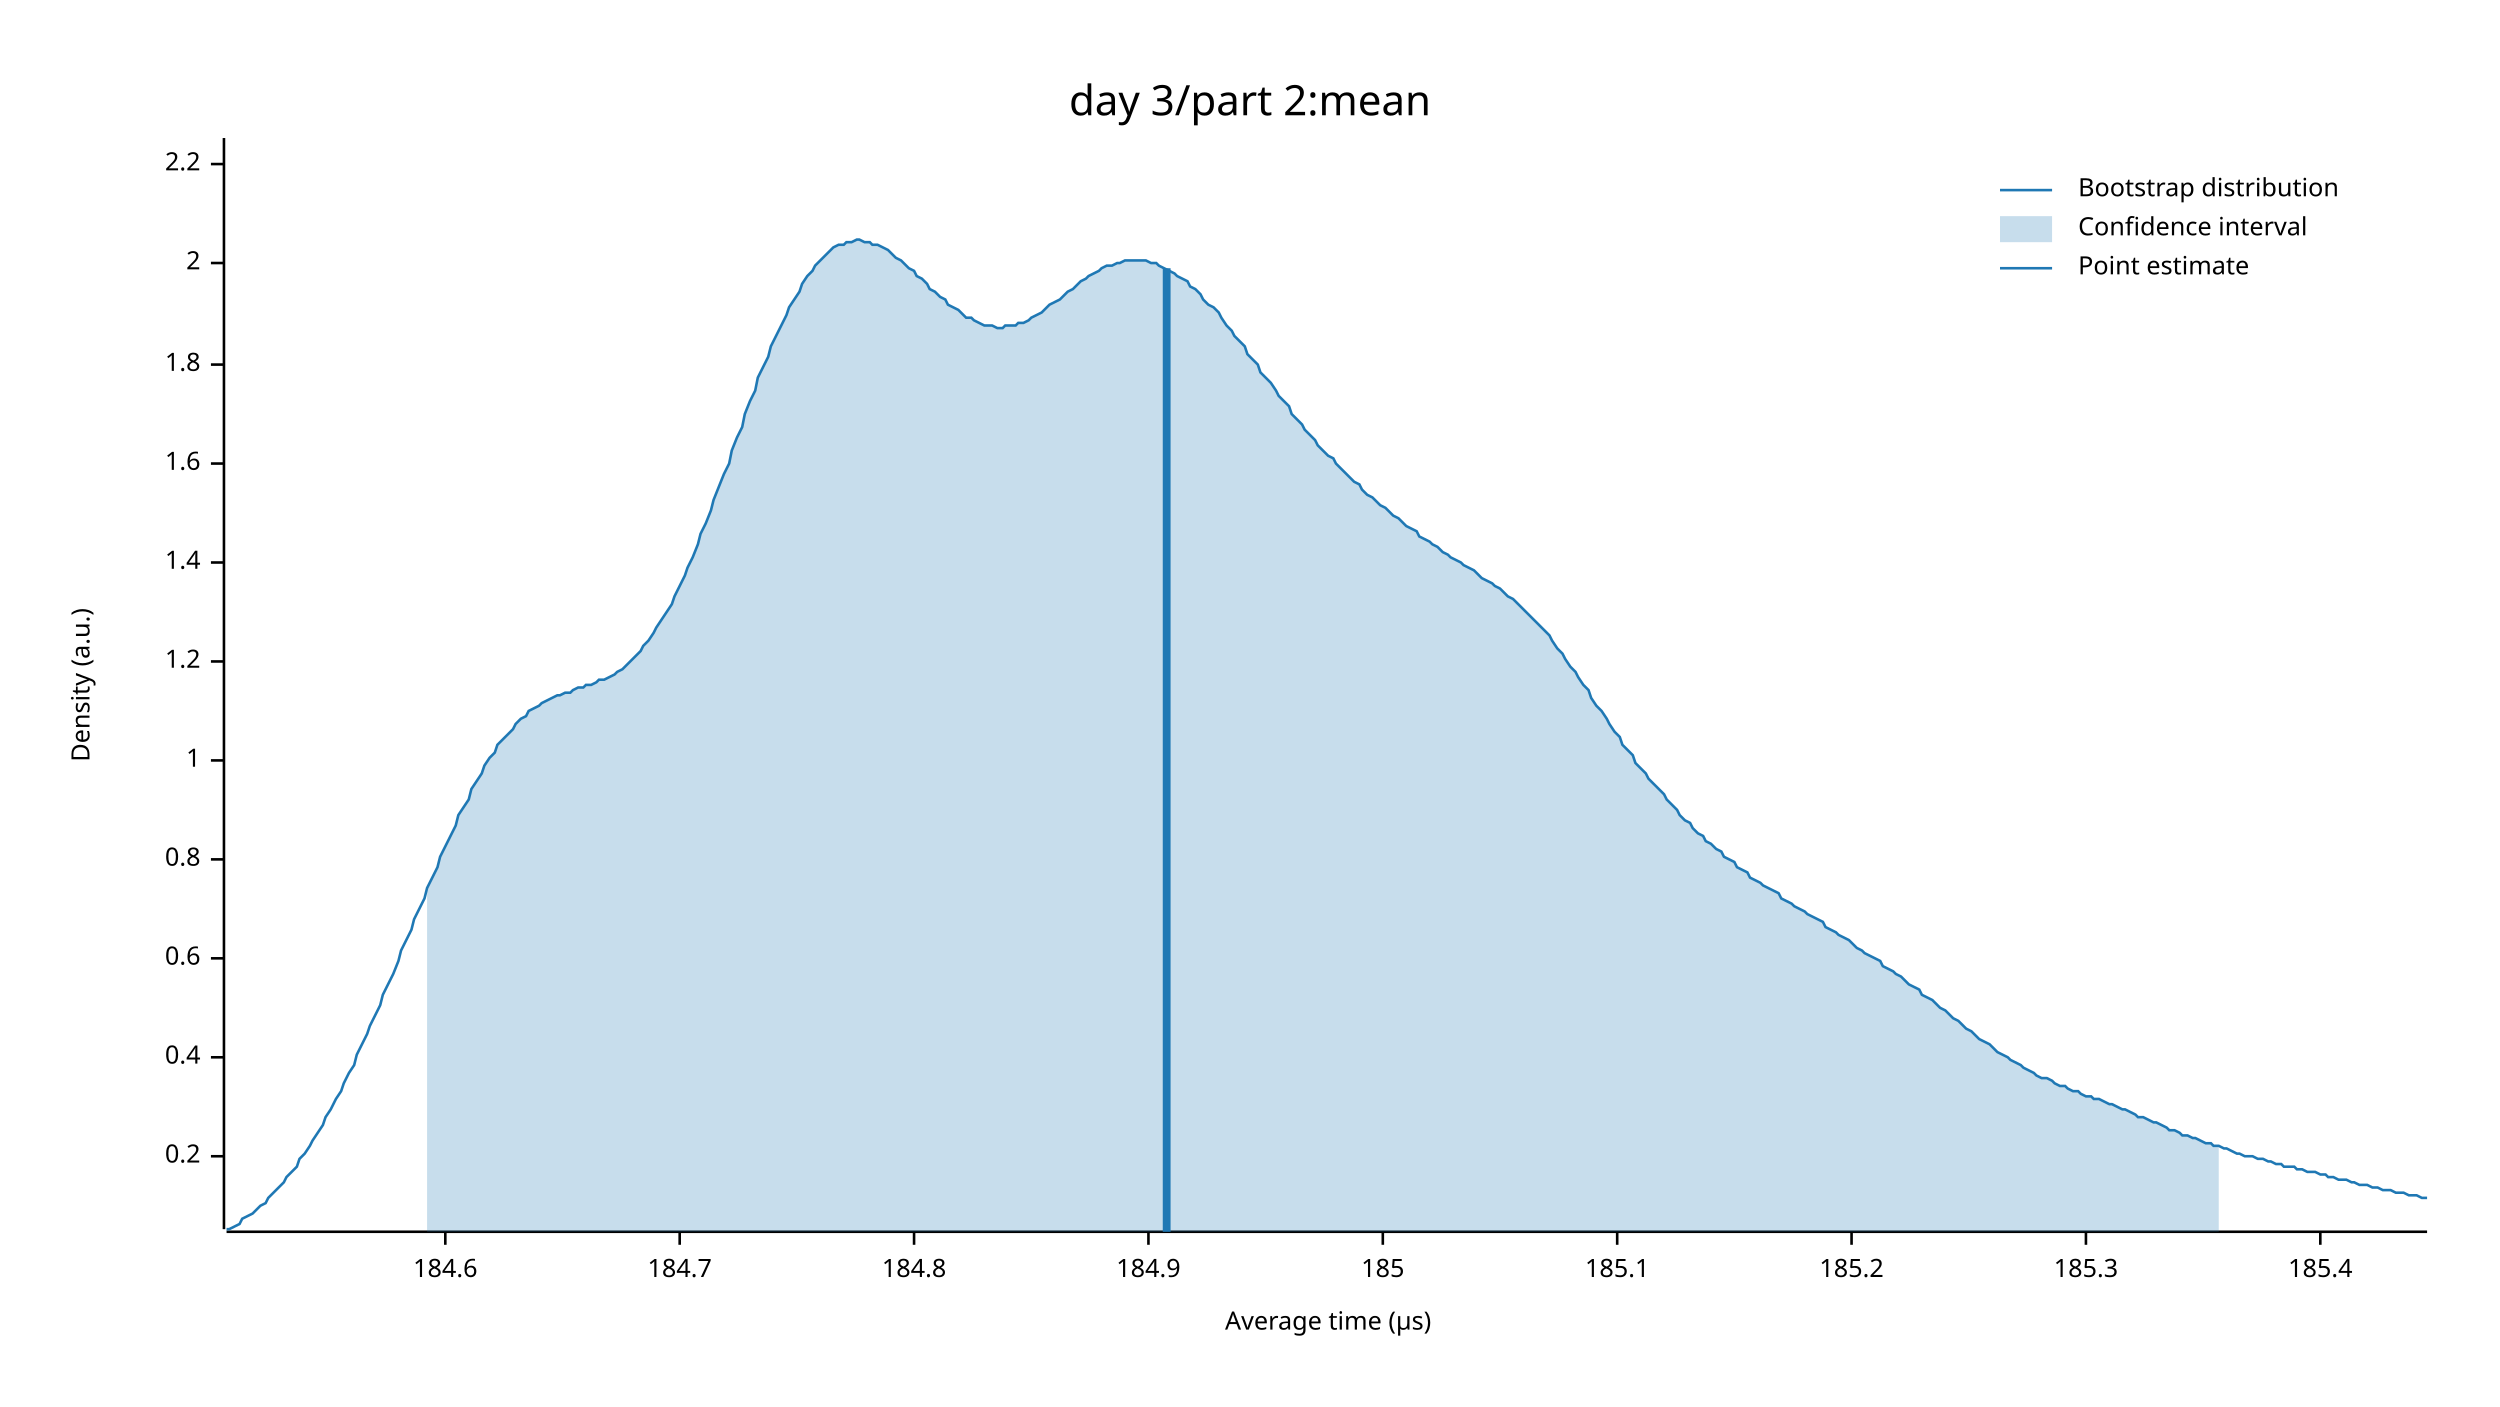
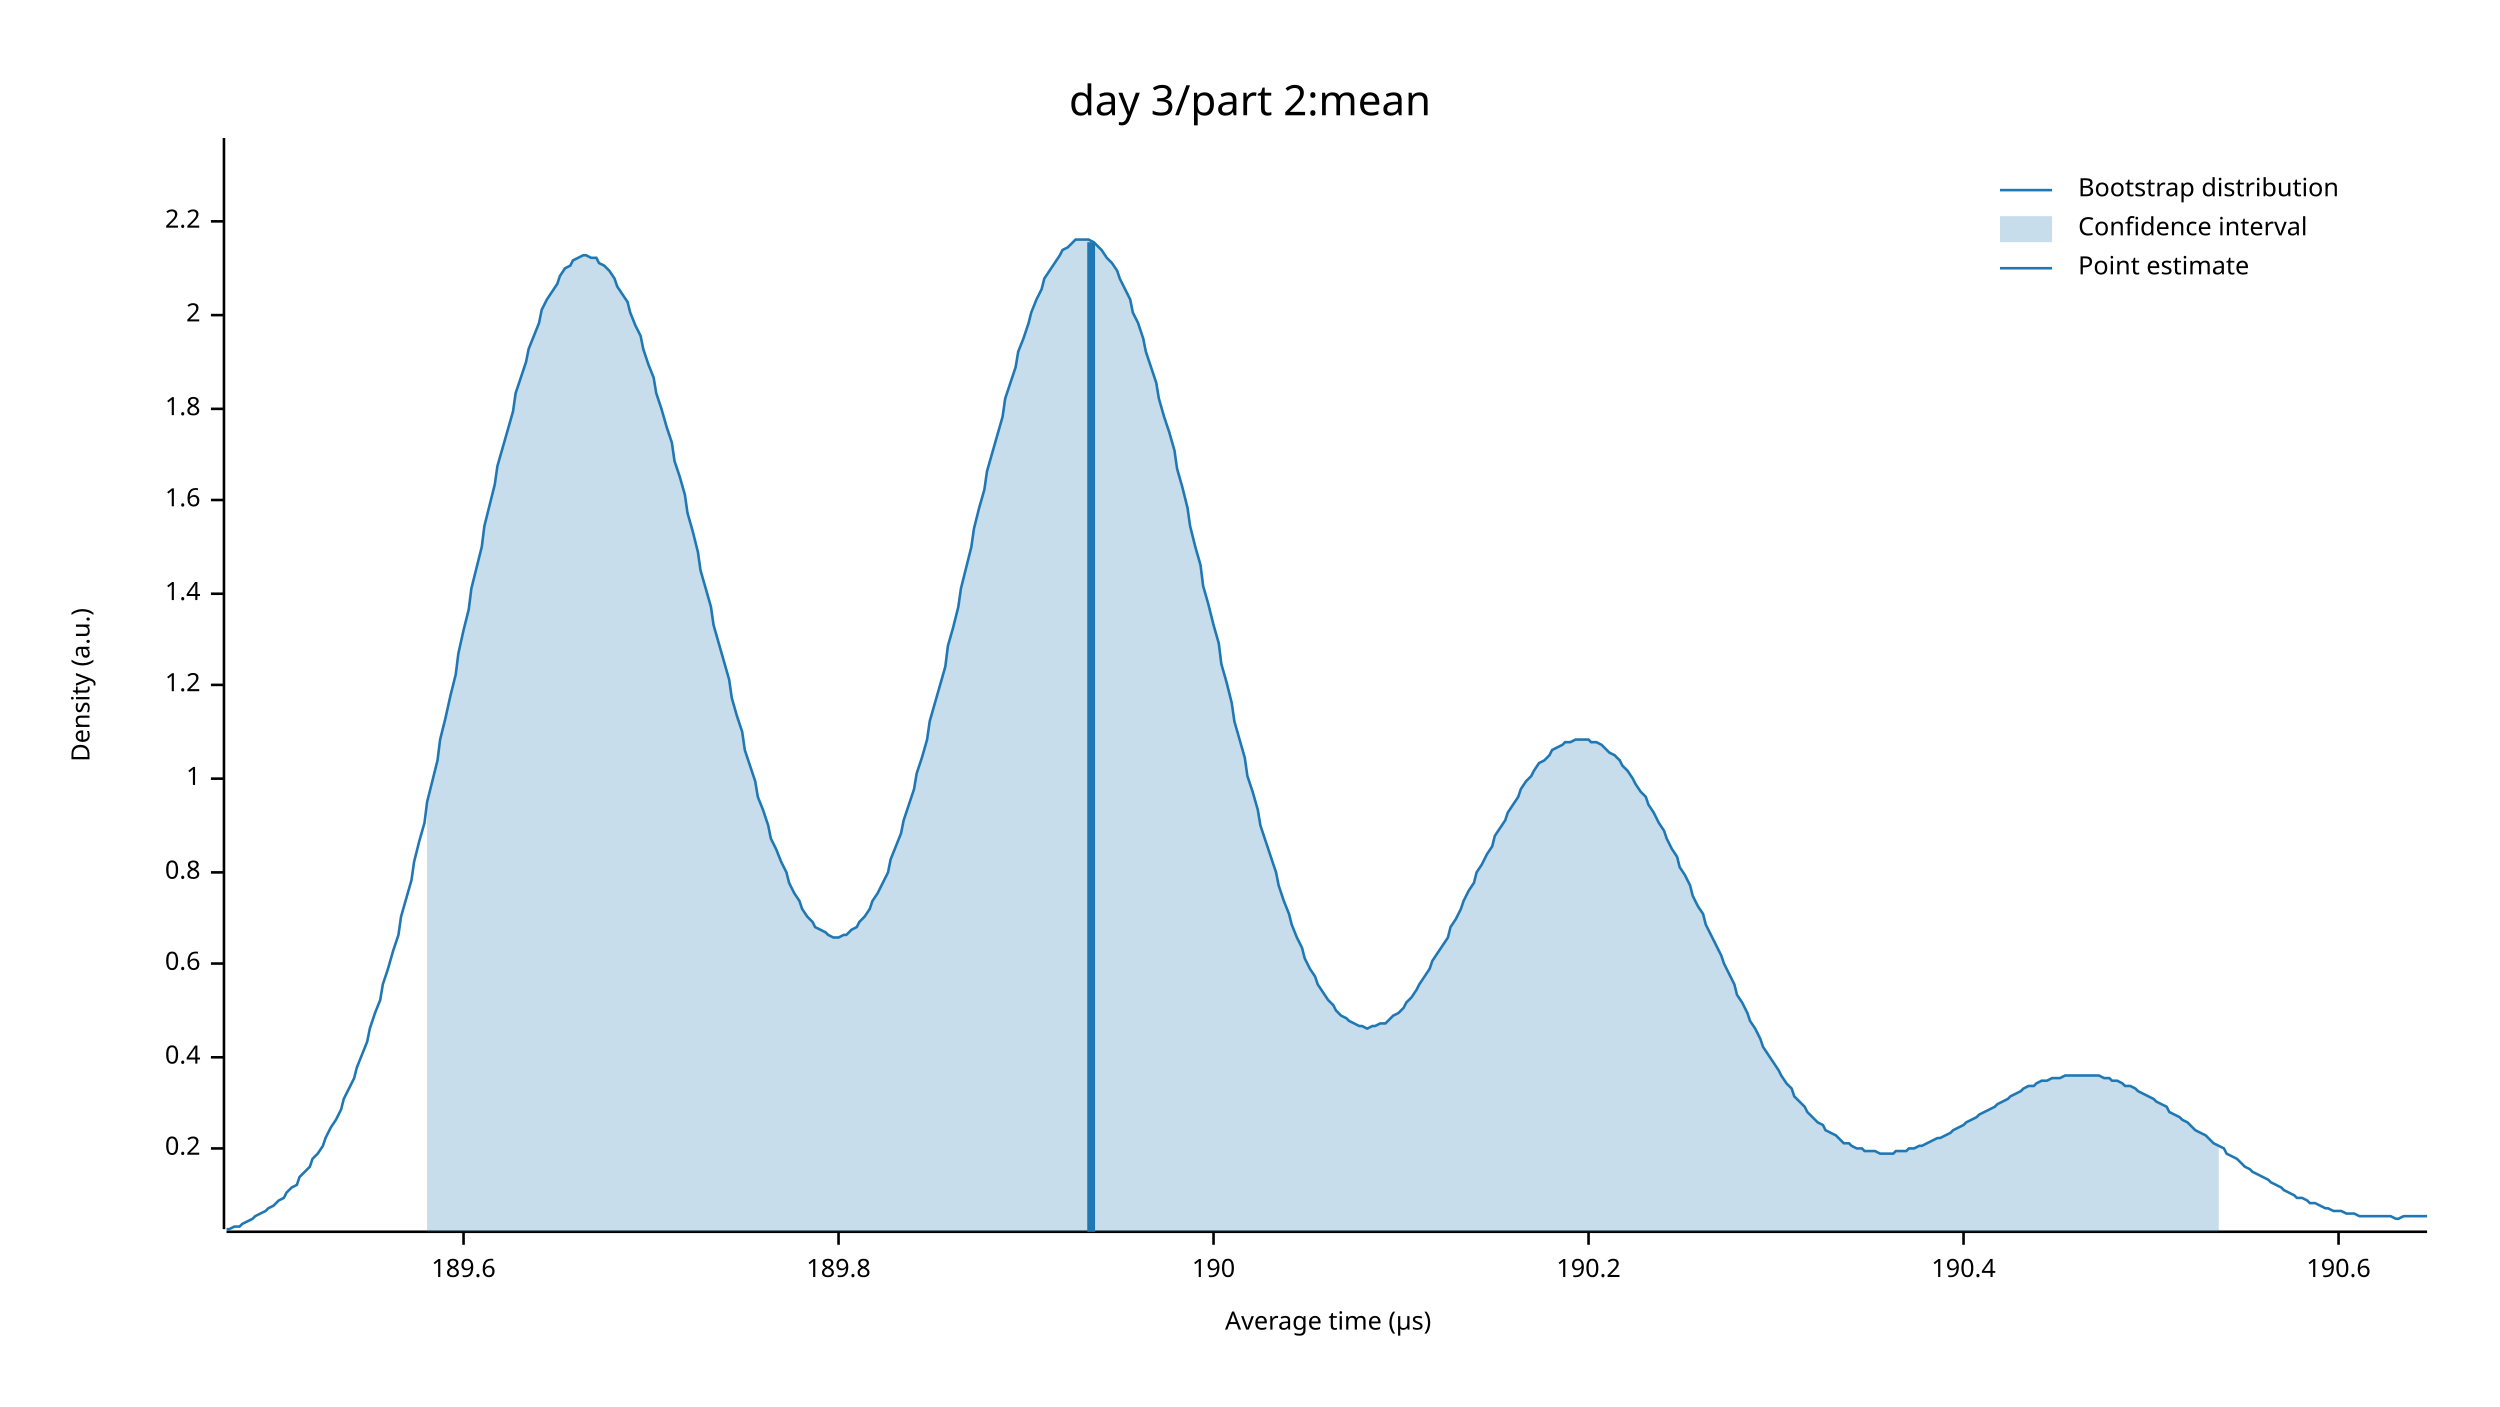
<svg xmlns="http://www.w3.org/2000/svg" width="960" height="540" viewBox="0 0 960 540">
  <text x="480" y="32" dy="0.76em" text-anchor="middle" font-family="sans-serif" font-size="16.129" opacity="1" fill="#000000">
day 3/part 2:mean
</text>
  <text x="27" y="263" dy="0.76em" text-anchor="middle" font-family="sans-serif" font-size="9.677" opacity="1" fill="#000000" transform="rotate(270, 27, 263)">
Density (a.u.)
</text>
  <text x="510" y="513" dy="-0.5ex" text-anchor="middle" font-family="sans-serif" font-size="9.677" opacity="1" fill="#000000">
Average time (µs)
</text>
  <polyline fill="none" opacity="1" stroke="#000000" stroke-width="1" points="86,53 86,472 " />
-   <text x="77" y="444" dy="0.5ex" text-anchor="end" font-family="sans-serif" font-size="9.677" opacity="1" fill="#000000">
+   <text x="77" y="441" dy="0.5ex" text-anchor="end" font-family="sans-serif" font-size="9.677" opacity="1" fill="#000000">
0.2
</text>
-   <polyline fill="none" opacity="1" stroke="#000000" stroke-width="1" points="81,444 86,444 " />
+   <polyline fill="none" opacity="1" stroke="#000000" stroke-width="1" points="81,441 86,441 " />
  <text x="77" y="406" dy="0.5ex" text-anchor="end" font-family="sans-serif" font-size="9.677" opacity="1" fill="#000000">
0.4
</text>
  <polyline fill="none" opacity="1" stroke="#000000" stroke-width="1" points="81,406 86,406 " />
-   <text x="77" y="368" dy="0.5ex" text-anchor="end" font-family="sans-serif" font-size="9.677" opacity="1" fill="#000000">
+   <text x="77" y="370" dy="0.5ex" text-anchor="end" font-family="sans-serif" font-size="9.677" opacity="1" fill="#000000">
0.6
</text>
-   <polyline fill="none" opacity="1" stroke="#000000" stroke-width="1" points="81,368 86,368 " />
-   <text x="77" y="330" dy="0.5ex" text-anchor="end" font-family="sans-serif" font-size="9.677" opacity="1" fill="#000000">
+   <polyline fill="none" opacity="1" stroke="#000000" stroke-width="1" points="81,370 86,370 " />
+   <text x="77" y="335" dy="0.5ex" text-anchor="end" font-family="sans-serif" font-size="9.677" opacity="1" fill="#000000">
0.8
</text>
-   <polyline fill="none" opacity="1" stroke="#000000" stroke-width="1" points="81,330 86,330 " />
-   <text x="77" y="292" dy="0.5ex" text-anchor="end" font-family="sans-serif" font-size="9.677" opacity="1" fill="#000000">
+   <polyline fill="none" opacity="1" stroke="#000000" stroke-width="1" points="81,335 86,335 " />
+   <text x="77" y="299" dy="0.5ex" text-anchor="end" font-family="sans-serif" font-size="9.677" opacity="1" fill="#000000">
1
</text>
-   <polyline fill="none" opacity="1" stroke="#000000" stroke-width="1" points="81,292 86,292 " />
-   <text x="77" y="254" dy="0.5ex" text-anchor="end" font-family="sans-serif" font-size="9.677" opacity="1" fill="#000000">
+   <polyline fill="none" opacity="1" stroke="#000000" stroke-width="1" points="81,299 86,299 " />
+   <text x="77" y="263" dy="0.5ex" text-anchor="end" font-family="sans-serif" font-size="9.677" opacity="1" fill="#000000">
1.2
</text>
-   <polyline fill="none" opacity="1" stroke="#000000" stroke-width="1" points="81,254 86,254 " />
-   <text x="77" y="216" dy="0.5ex" text-anchor="end" font-family="sans-serif" font-size="9.677" opacity="1" fill="#000000">
+   <polyline fill="none" opacity="1" stroke="#000000" stroke-width="1" points="81,263 86,263 " />
+   <text x="77" y="228" dy="0.5ex" text-anchor="end" font-family="sans-serif" font-size="9.677" opacity="1" fill="#000000">
1.4
</text>
-   <polyline fill="none" opacity="1" stroke="#000000" stroke-width="1" points="81,216 86,216 " />
-   <text x="77" y="178" dy="0.5ex" text-anchor="end" font-family="sans-serif" font-size="9.677" opacity="1" fill="#000000">
+   <polyline fill="none" opacity="1" stroke="#000000" stroke-width="1" points="81,228 86,228 " />
+   <text x="77" y="192" dy="0.5ex" text-anchor="end" font-family="sans-serif" font-size="9.677" opacity="1" fill="#000000">
1.6
</text>
-   <polyline fill="none" opacity="1" stroke="#000000" stroke-width="1" points="81,178 86,178 " />
-   <text x="77" y="140" dy="0.5ex" text-anchor="end" font-family="sans-serif" font-size="9.677" opacity="1" fill="#000000">
+   <polyline fill="none" opacity="1" stroke="#000000" stroke-width="1" points="81,192 86,192 " />
+   <text x="77" y="157" dy="0.5ex" text-anchor="end" font-family="sans-serif" font-size="9.677" opacity="1" fill="#000000">
1.8
</text>
-   <polyline fill="none" opacity="1" stroke="#000000" stroke-width="1" points="81,140 86,140 " />
-   <text x="77" y="101" dy="0.5ex" text-anchor="end" font-family="sans-serif" font-size="9.677" opacity="1" fill="#000000">
+   <polyline fill="none" opacity="1" stroke="#000000" stroke-width="1" points="81,157 86,157 " />
+   <text x="77" y="121" dy="0.5ex" text-anchor="end" font-family="sans-serif" font-size="9.677" opacity="1" fill="#000000">
2
</text>
-   <polyline fill="none" opacity="1" stroke="#000000" stroke-width="1" points="81,101 86,101 " />
-   <text x="77" y="63" dy="0.5ex" text-anchor="end" font-family="sans-serif" font-size="9.677" opacity="1" fill="#000000">
+   <polyline fill="none" opacity="1" stroke="#000000" stroke-width="1" points="81,121 86,121 " />
+   <text x="77" y="85" dy="0.5ex" text-anchor="end" font-family="sans-serif" font-size="9.677" opacity="1" fill="#000000">
2.2
</text>
-   <polyline fill="none" opacity="1" stroke="#000000" stroke-width="1" points="81,63 86,63 " />
+   <polyline fill="none" opacity="1" stroke="#000000" stroke-width="1" points="81,85 86,85 " />
  <polyline fill="none" opacity="1" stroke="#000000" stroke-width="1" points="87,473 932,473 " />
-   <text x="171" y="483" dy="0.76em" text-anchor="middle" font-family="sans-serif" font-size="9.677" opacity="1" fill="#000000">
- 184.6
+   <text x="178" y="483" dy="0.76em" text-anchor="middle" font-family="sans-serif" font-size="9.677" opacity="1" fill="#000000">
+ 189.6
</text>
-   <polyline fill="none" opacity="1" stroke="#000000" stroke-width="1" points="171,473 171,478 " />
-   <text x="261" y="483" dy="0.76em" text-anchor="middle" font-family="sans-serif" font-size="9.677" opacity="1" fill="#000000">
- 184.7
+   <polyline fill="none" opacity="1" stroke="#000000" stroke-width="1" points="178,473 178,478 " />
+   <text x="322" y="483" dy="0.76em" text-anchor="middle" font-family="sans-serif" font-size="9.677" opacity="1" fill="#000000">
+ 189.8
</text>
-   <polyline fill="none" opacity="1" stroke="#000000" stroke-width="1" points="261,473 261,478 " />
-   <text x="351" y="483" dy="0.76em" text-anchor="middle" font-family="sans-serif" font-size="9.677" opacity="1" fill="#000000">
- 184.8
+   <polyline fill="none" opacity="1" stroke="#000000" stroke-width="1" points="322,473 322,478 " />
+   <text x="466" y="483" dy="0.76em" text-anchor="middle" font-family="sans-serif" font-size="9.677" opacity="1" fill="#000000">
+ 190
</text>
-   <polyline fill="none" opacity="1" stroke="#000000" stroke-width="1" points="351,473 351,478 " />
-   <text x="441" y="483" dy="0.76em" text-anchor="middle" font-family="sans-serif" font-size="9.677" opacity="1" fill="#000000">
- 184.9
+   <polyline fill="none" opacity="1" stroke="#000000" stroke-width="1" points="466,473 466,478 " />
+   <text x="610" y="483" dy="0.76em" text-anchor="middle" font-family="sans-serif" font-size="9.677" opacity="1" fill="#000000">
+ 190.2
</text>
-   <polyline fill="none" opacity="1" stroke="#000000" stroke-width="1" points="441,473 441,478 " />
-   <text x="531" y="483" dy="0.76em" text-anchor="middle" font-family="sans-serif" font-size="9.677" opacity="1" fill="#000000">
- 185
+   <polyline fill="none" opacity="1" stroke="#000000" stroke-width="1" points="610,473 610,478 " />
+   <text x="754" y="483" dy="0.76em" text-anchor="middle" font-family="sans-serif" font-size="9.677" opacity="1" fill="#000000">
+ 190.4
</text>
-   <polyline fill="none" opacity="1" stroke="#000000" stroke-width="1" points="531,473 531,478 " />
-   <text x="621" y="483" dy="0.76em" text-anchor="middle" font-family="sans-serif" font-size="9.677" opacity="1" fill="#000000">
- 185.1
+   <polyline fill="none" opacity="1" stroke="#000000" stroke-width="1" points="754,473 754,478 " />
+   <text x="898" y="483" dy="0.76em" text-anchor="middle" font-family="sans-serif" font-size="9.677" opacity="1" fill="#000000">
+ 190.6
</text>
-   <polyline fill="none" opacity="1" stroke="#000000" stroke-width="1" points="621,473 621,478 " />
-   <text x="711" y="483" dy="0.76em" text-anchor="middle" font-family="sans-serif" font-size="9.677" opacity="1" fill="#000000">
- 185.2
- </text>
-   <polyline fill="none" opacity="1" stroke="#000000" stroke-width="1" points="711,473 711,478 " />
-   <text x="801" y="483" dy="0.76em" text-anchor="middle" font-family="sans-serif" font-size="9.677" opacity="1" fill="#000000">
- 185.3
- </text>
-   <polyline fill="none" opacity="1" stroke="#000000" stroke-width="1" points="801,473 801,478 " />
-   <text x="891" y="483" dy="0.76em" text-anchor="middle" font-family="sans-serif" font-size="9.677" opacity="1" fill="#000000">
- 185.4
- </text>
-   <polyline fill="none" opacity="1" stroke="#000000" stroke-width="1" points="891,473 891,478 " />
-   <polyline fill="none" opacity="1" stroke="#1F78B4" stroke-width="1" points="87,472 88,472 90,471 92,470 93,468 95,467 97,466 98,465 100,463 102,462 103,460 105,458 107,456 109,454 110,452 112,450 114,448 115,445 117,443 119,440 120,438 122,435 124,432 125,429 127,426 129,422 131,419 132,416 134,412 136,409 137,405 139,401 141,397 142,394 144,390 146,386 147,382 149,378 151,374 153,369 154,365 156,361 158,357 159,353 161,349 163,345 164,341 166,337 168,333 169,329 171,325 173,321 175,317 176,313 178,310 180,307 181,303 183,300 185,297 186,294 188,291 190,289 191,286 193,284 195,282 197,280 198,278 200,276 202,275 203,273 205,272 207,271 208,270 210,269 212,268 214,267 215,267 217,266 219,266 220,265 222,264 224,264 225,263 227,263 229,262 230,261 232,261 234,260 236,259 237,258 239,257 241,255 242,254 244,252 246,250 247,248 249,246 251,243 252,241 254,238 256,235 258,232 259,229 261,225 263,221 264,218 266,214 268,209 269,205 271,201 273,196 274,192 276,187 278,182 280,178 281,173 283,168 285,164 286,159 288,154 290,150 291,145 293,141 295,137 296,133 298,129 300,125 302,121 303,118 305,115 307,112 308,109 310,106 312,104 313,102 315,100 317,98 318,97 320,95 322,94 324,94 325,93 327,93 329,92 330,92 332,93 334,93 335,94 337,94 339,95 341,96 342,97 344,99 346,100 347,101 349,103 351,104 352,106 354,107 356,109 357,111 359,112 361,114 363,115 364,117 366,118 368,119 369,120 371,122 373,122 374,123 376,124 378,125 379,125 381,125 383,126 385,126 386,125 388,125 390,125 391,124 393,124 395,123 396,122 398,121 400,120 401,119 403,117 405,116 407,115 408,114 410,112 412,111 413,110 415,108 417,107 418,106 420,105 422,104 423,103 425,102 427,102 429,101 430,101 432,100 434,100 435,100 437,100 439,100 440,100 442,101 444,101 445,102 447,103 449,104 451,105 452,106 454,107 456,108 457,110 459,111 461,113 462,115 464,117 466,118 468,120 469,122 471,125 473,127 474,129 476,131 478,133 479,136 481,138 483,140 484,143 486,145 488,147 490,150 491,152 493,154 495,156 496,159 498,161 500,163 501,165 503,167 505,169 506,171 508,173 510,175 512,176 513,178 515,180 517,182 518,183 520,185 522,186 523,188 525,190 527,191 528,192 530,194 532,195 534,197 535,198 537,199 539,201 540,202 542,203 544,204 545,206 547,207 549,208 550,209 552,210 554,212 556,213 557,214 559,215 561,216 562,217 564,218 566,219 567,220 569,222 571,223 573,224 574,225 576,226 578,228 579,229 581,230 583,232 584,233 586,235 588,237 589,238 591,240 593,242 595,244 596,246 598,249 600,251 601,253 603,256 605,258 606,260 608,263 610,265 611,268 613,271 615,273 617,276 618,278 620,281 622,283 623,286 625,288 627,290 628,293 630,295 632,297 633,299 635,301 637,303 639,305 640,307 642,309 644,311 645,313 647,315 649,316 650,318 652,320 654,321 655,323 657,324 659,326 661,327 662,329 664,330 666,331 667,333 669,334 671,335 672,337 674,338 676,339 677,340 679,341 681,342 683,343 684,345 686,346 688,347 689,348 691,349 693,350 694,351 696,352 698,353 700,354 701,356 703,357 705,358 706,359 708,360 710,361 711,362 713,364 715,365 716,366 718,367 720,368 722,369 723,371 725,372 727,373 728,374 730,375 732,377 733,378 735,379 737,380 738,382 740,383 742,384 744,386 745,387 747,388 749,390 750,391 752,392 754,394 755,395 757,396 759,398 760,399 762,400 764,401 766,403 767,404 769,405 771,406 772,407 774,408 776,409 777,410 779,411 781,412 782,413 784,414 786,414 788,415 789,416 791,417 793,417 794,418 796,419 798,419 799,420 801,421 803,421 804,422 806,422 808,423 810,424 811,424 813,425 815,426 816,426 818,427 820,428 821,429 823,429 825,430 827,431 828,431 830,432 832,433 833,434 835,434 837,435 838,436 840,436 842,437 843,437 845,438 847,439 849,439 850,440 852,440 854,441 855,441 857,442 859,443 860,443 862,444 864,444 865,444 867,445 869,445 871,446 872,446 874,447 876,447 877,448 879,448 881,448 882,449 884,449 886,450 887,450 889,450 891,451 893,451 894,452 896,452 898,453 899,453 901,453 903,454 904,454 906,455 908,455 909,455 911,456 913,456 915,457 916,457 918,457 920,458 921,458 923,458 925,459 926,459 928,459 930,460 932,460 " />
-   <polygon opacity="0.25" fill="#1F78B4" points="164,341 166,337 168,333 169,329 171,325 173,321 175,317 176,313 178,310 180,307 181,303 183,300 185,297 186,294 188,291 190,289 191,286 193,284 195,282 197,280 198,278 200,276 202,275 203,273 205,272 207,271 208,270 210,269 212,268 214,267 215,267 217,266 219,266 220,265 222,264 224,264 225,263 227,263 229,262 230,261 232,261 234,260 236,259 237,258 239,257 241,255 242,254 244,252 246,250 247,248 249,246 251,243 252,241 254,238 256,235 258,232 259,229 261,225 263,221 264,218 266,214 268,209 269,205 271,201 273,196 274,192 276,187 278,182 280,178 281,173 283,168 285,164 286,159 288,154 290,150 291,145 293,141 295,137 296,133 298,129 300,125 302,121 303,118 305,115 307,112 308,109 310,106 312,104 313,102 315,100 317,98 318,97 320,95 322,94 324,94 325,93 327,93 329,92 330,92 332,93 334,93 335,94 337,94 339,95 341,96 342,97 344,99 346,100 347,101 349,103 351,104 352,106 354,107 356,109 357,111 359,112 361,114 363,115 364,117 366,118 368,119 369,120 371,122 373,122 374,123 376,124 378,125 379,125 381,125 383,126 385,126 386,125 388,125 390,125 391,124 393,124 395,123 396,122 398,121 400,120 401,119 403,117 405,116 407,115 408,114 410,112 412,111 413,110 415,108 417,107 418,106 420,105 422,104 423,103 425,102 427,102 429,101 430,101 432,100 434,100 435,100 437,100 439,100 440,100 442,101 444,101 445,102 447,103 449,104 451,105 452,106 454,107 456,108 457,110 459,111 461,113 462,115 464,117 466,118 468,120 469,122 471,125 473,127 474,129 476,131 478,133 479,136 481,138 483,140 484,143 486,145 488,147 490,150 491,152 493,154 495,156 496,159 498,161 500,163 501,165 503,167 505,169 506,171 508,173 510,175 512,176 513,178 515,180 517,182 518,183 520,185 522,186 523,188 525,190 527,191 528,192 530,194 532,195 534,197 535,198 537,199 539,201 540,202 542,203 544,204 545,206 547,207 549,208 550,209 552,210 554,212 556,213 557,214 559,215 561,216 562,217 564,218 566,219 567,220 569,222 571,223 573,224 574,225 576,226 578,228 579,229 581,230 583,232 584,233 586,235 588,237 589,238 591,240 593,242 595,244 596,246 598,249 600,251 601,253 603,256 605,258 606,260 608,263 610,265 611,268 613,271 615,273 617,276 618,278 620,281 622,283 623,286 625,288 627,290 628,293 630,295 632,297 633,299 635,301 637,303 639,305 640,307 642,309 644,311 645,313 647,315 649,316 650,318 652,320 654,321 655,323 657,324 659,326 661,327 662,329 664,330 666,331 667,333 669,334 671,335 672,337 674,338 676,339 677,340 679,341 681,342 683,343 684,345 686,346 688,347 689,348 691,349 693,350 694,351 696,352 698,353 700,354 701,356 703,357 705,358 706,359 708,360 710,361 711,362 713,364 715,365 716,366 718,367 720,368 722,369 723,371 725,372 727,373 728,374 730,375 732,377 733,378 735,379 737,380 738,382 740,383 742,384 744,386 745,387 747,388 749,390 750,391 752,392 754,394 755,395 757,396 759,398 760,399 762,400 764,401 766,403 767,404 769,405 771,406 772,407 774,408 776,409 777,410 779,411 781,412 782,413 784,414 786,414 788,415 789,416 791,417 793,417 794,418 796,419 798,419 799,420 801,421 803,421 804,422 806,422 808,423 810,424 811,424 813,425 815,426 816,426 818,427 820,428 821,429 823,429 825,430 827,431 828,431 830,432 832,433 833,434 835,434 837,435 838,436 840,436 842,437 843,437 845,438 847,439 849,439 850,440 852,440 852,473 164,473 " />
-   <polyline fill="none" opacity="1" stroke="#1F78B4" stroke-width="3" points="448,473 448,103 " />
+   <polyline fill="none" opacity="1" stroke="#000000" stroke-width="1" points="898,473 898,478 " />
+   <polyline fill="none" opacity="1" stroke="#1F78B4" stroke-width="1" points="87,472 88,472 90,471 92,471 93,470 95,469 97,468 98,467 100,466 102,465 103,464 105,463 107,461 109,460 110,458 112,456 114,455 115,452 117,450 119,448 120,445 122,443 124,440 125,437 127,433 129,430 131,426 132,422 134,418 136,414 137,410 139,405 141,400 142,395 144,389 146,384 147,378 149,372 151,365 153,359 154,352 156,345 158,338 159,331 161,323 163,316 164,308 166,300 168,292 169,284 171,276 173,267 175,259 176,251 178,242 180,234 181,226 183,218 185,210 186,202 188,194 190,186 191,179 193,172 195,165 197,158 198,151 200,145 202,139 203,134 205,129 207,124 208,119 210,115 212,112 214,109 215,106 217,103 219,102 220,100 222,99 224,98 225,98 227,99 229,99 230,101 232,102 234,104 236,107 237,110 239,113 241,116 242,120 244,125 246,129 247,134 249,140 251,145 252,151 254,157 256,164 258,170 259,177 261,183 263,190 264,197 266,204 268,212 269,219 271,226 273,233 274,240 276,247 278,254 280,261 281,268 283,275 285,281 286,288 288,294 290,300 291,306 293,311 295,317 296,322 298,326 300,331 302,335 303,339 305,343 307,346 308,349 310,352 312,354 313,356 315,357 317,358 318,359 320,360 322,360 324,359 325,359 327,357 329,356 330,354 332,352 334,349 335,346 337,343 339,339 341,335 342,330 344,325 346,320 347,315 349,309 351,303 352,297 354,291 356,284 357,277 359,270 361,263 363,256 364,248 366,241 368,233 369,226 371,218 373,210 374,203 376,195 378,188 379,181 381,174 383,167 385,160 386,153 388,147 390,141 391,135 393,130 395,124 396,120 398,115 400,111 401,107 403,104 405,101 407,98 408,96 410,95 412,93 413,92 415,92 417,92 418,92 420,93 422,95 423,96 425,99 427,101 429,104 430,107 432,111 434,115 435,120 437,124 439,130 440,135 442,141 444,147 445,153 447,160 449,166 451,173 452,180 454,187 456,195 457,202 459,210 461,217 462,225 464,232 466,240 468,247 469,255 471,262 473,270 474,277 476,284 478,291 479,298 481,304 483,311 484,317 486,323 488,329 490,335 491,340 493,346 495,351 496,355 498,360 500,364 501,368 503,372 505,375 506,378 508,381 510,384 512,386 513,388 515,390 517,391 518,392 520,393 522,394 523,394 525,395 527,394 528,394 530,393 532,393 534,391 535,390 537,389 539,387 540,385 542,383 544,380 545,378 547,375 549,372 550,369 552,366 554,363 556,360 557,356 559,353 561,349 562,346 564,342 566,339 567,335 569,332 571,328 573,325 574,321 576,318 578,315 579,312 581,309 583,306 584,303 586,300 588,298 589,296 591,293 593,292 595,290 596,288 598,287 600,286 601,285 603,285 605,284 606,284 608,284 610,284 611,285 613,285 615,286 617,288 618,289 620,290 622,292 623,294 625,296 627,299 628,301 630,304 632,306 633,309 635,312 637,316 639,319 640,322 642,326 644,329 645,333 647,336 649,340 650,344 652,348 654,351 655,355 657,359 659,363 661,367 662,370 664,374 666,378 667,382 669,385 671,389 672,392 674,395 676,399 677,402 679,405 681,408 683,411 684,413 686,416 688,418 689,421 691,423 693,425 694,427 696,429 698,431 700,432 701,434 703,435 705,436 706,437 708,439 710,439 711,440 713,441 715,441 716,442 718,442 720,442 722,443 723,443 725,443 727,443 728,442 730,442 732,442 733,441 735,441 737,440 738,440 740,439 742,438 744,437 745,437 747,436 749,435 750,434 752,433 754,432 755,431 757,430 759,429 760,428 762,427 764,426 766,425 767,424 769,423 771,422 772,421 774,420 776,419 777,418 779,417 781,417 782,416 784,415 786,415 788,414 789,414 791,414 793,413 794,413 796,413 798,413 799,413 801,413 803,413 804,413 806,413 808,414 810,414 811,415 813,415 815,416 816,417 818,417 820,418 821,419 823,420 825,421 827,422 828,423 830,424 832,425 833,427 835,428 837,429 838,430 840,431 842,433 843,434 845,435 847,436 849,438 850,439 852,440 854,441 855,443 857,444 859,445 860,446 862,448 864,449 865,450 867,451 869,452 871,453 872,454 874,455 876,456 877,457 879,458 881,459 882,460 884,460 886,461 887,462 889,462 891,463 893,464 894,464 896,465 898,465 899,465 901,466 903,466 904,466 906,467 908,467 909,467 911,467 913,467 915,467 916,467 918,467 920,468 921,468 923,467 925,467 926,467 928,467 930,467 932,467 " />
+   <polygon opacity="0.25" fill="#1F78B4" points="164,308 166,300 168,292 169,284 171,276 173,267 175,259 176,251 178,242 180,234 181,226 183,218 185,210 186,202 188,194 190,186 191,179 193,172 195,165 197,158 198,151 200,145 202,139 203,134 205,129 207,124 208,119 210,115 212,112 214,109 215,106 217,103 219,102 220,100 222,99 224,98 225,98 227,99 229,99 230,101 232,102 234,104 236,107 237,110 239,113 241,116 242,120 244,125 246,129 247,134 249,140 251,145 252,151 254,157 256,164 258,170 259,177 261,183 263,190 264,197 266,204 268,212 269,219 271,226 273,233 274,240 276,247 278,254 280,261 281,268 283,275 285,281 286,288 288,294 290,300 291,306 293,311 295,317 296,322 298,326 300,331 302,335 303,339 305,343 307,346 308,349 310,352 312,354 313,356 315,357 317,358 318,359 320,360 322,360 324,359 325,359 327,357 329,356 330,354 332,352 334,349 335,346 337,343 339,339 341,335 342,330 344,325 346,320 347,315 349,309 351,303 352,297 354,291 356,284 357,277 359,270 361,263 363,256 364,248 366,241 368,233 369,226 371,218 373,210 374,203 376,195 378,188 379,181 381,174 383,167 385,160 386,153 388,147 390,141 391,135 393,130 395,124 396,120 398,115 400,111 401,107 403,104 405,101 407,98 408,96 410,95 412,93 413,92 415,92 417,92 418,92 420,93 422,95 423,96 425,99 427,101 429,104 430,107 432,111 434,115 435,120 437,124 439,130 440,135 442,141 444,147 445,153 447,160 449,166 451,173 452,180 454,187 456,195 457,202 459,210 461,217 462,225 464,232 466,240 468,247 469,255 471,262 473,270 474,277 476,284 478,291 479,298 481,304 483,311 484,317 486,323 488,329 490,335 491,340 493,346 495,351 496,355 498,360 500,364 501,368 503,372 505,375 506,378 508,381 510,384 512,386 513,388 515,390 517,391 518,392 520,393 522,394 523,394 525,395 527,394 528,394 530,393 532,393 534,391 535,390 537,389 539,387 540,385 542,383 544,380 545,378 547,375 549,372 550,369 552,366 554,363 556,360 557,356 559,353 561,349 562,346 564,342 566,339 567,335 569,332 571,328 573,325 574,321 576,318 578,315 579,312 581,309 583,306 584,303 586,300 588,298 589,296 591,293 593,292 595,290 596,288 598,287 600,286 601,285 603,285 605,284 606,284 608,284 610,284 611,285 613,285 615,286 617,288 618,289 620,290 622,292 623,294 625,296 627,299 628,301 630,304 632,306 633,309 635,312 637,316 639,319 640,322 642,326 644,329 645,333 647,336 649,340 650,344 652,348 654,351 655,355 657,359 659,363 661,367 662,370 664,374 666,378 667,382 669,385 671,389 672,392 674,395 676,399 677,402 679,405 681,408 683,411 684,413 686,416 688,418 689,421 691,423 693,425 694,427 696,429 698,431 700,432 701,434 703,435 705,436 706,437 708,439 710,439 711,440 713,441 715,441 716,442 718,442 720,442 722,443 723,443 725,443 727,443 728,442 730,442 732,442 733,441 735,441 737,440 738,440 740,439 742,438 744,437 745,437 747,436 749,435 750,434 752,433 754,432 755,431 757,430 759,429 760,428 762,427 764,426 766,425 767,424 769,423 771,422 772,421 774,420 776,419 777,418 779,417 781,417 782,416 784,415 786,415 788,414 789,414 791,414 793,413 794,413 796,413 798,413 799,413 801,413 803,413 804,413 806,413 808,414 810,414 811,415 813,415 815,416 816,417 818,417 820,418 821,419 823,420 825,421 827,422 828,423 830,424 832,425 833,427 835,428 837,429 838,430 840,431 842,433 843,434 845,435 847,436 849,438 850,439 852,440 852,473 164,473 " />
+   <polyline fill="none" opacity="1" stroke="#1F78B4" stroke-width="3" points="419,473 419,93 " />
  <text x="798" y="68" dy="0.76em" text-anchor="start" font-family="sans-serif" font-size="9.677" opacity="1" fill="#000000">
Bootstrap distribution
</text>
  <text x="798" y="83" dy="0.76em" text-anchor="start" font-family="sans-serif" font-size="9.677" opacity="1" fill="#000000">
Confidence interval
</text>
  <text x="798" y="98" dy="0.76em" text-anchor="start" font-family="sans-serif" font-size="9.677" opacity="1" fill="#000000">
Point estimate
</text>
  <polyline fill="none" opacity="1" stroke="#1F78B4" stroke-width="1" points="768,73 788,73 " />
  <rect x="768" y="83" width="20" height="10" opacity="0.25" fill="#1F78B4" stroke="none" />
  <polyline fill="none" opacity="1" stroke="#1F78B4" stroke-width="1" points="768,103 788,103 " />
</svg>
